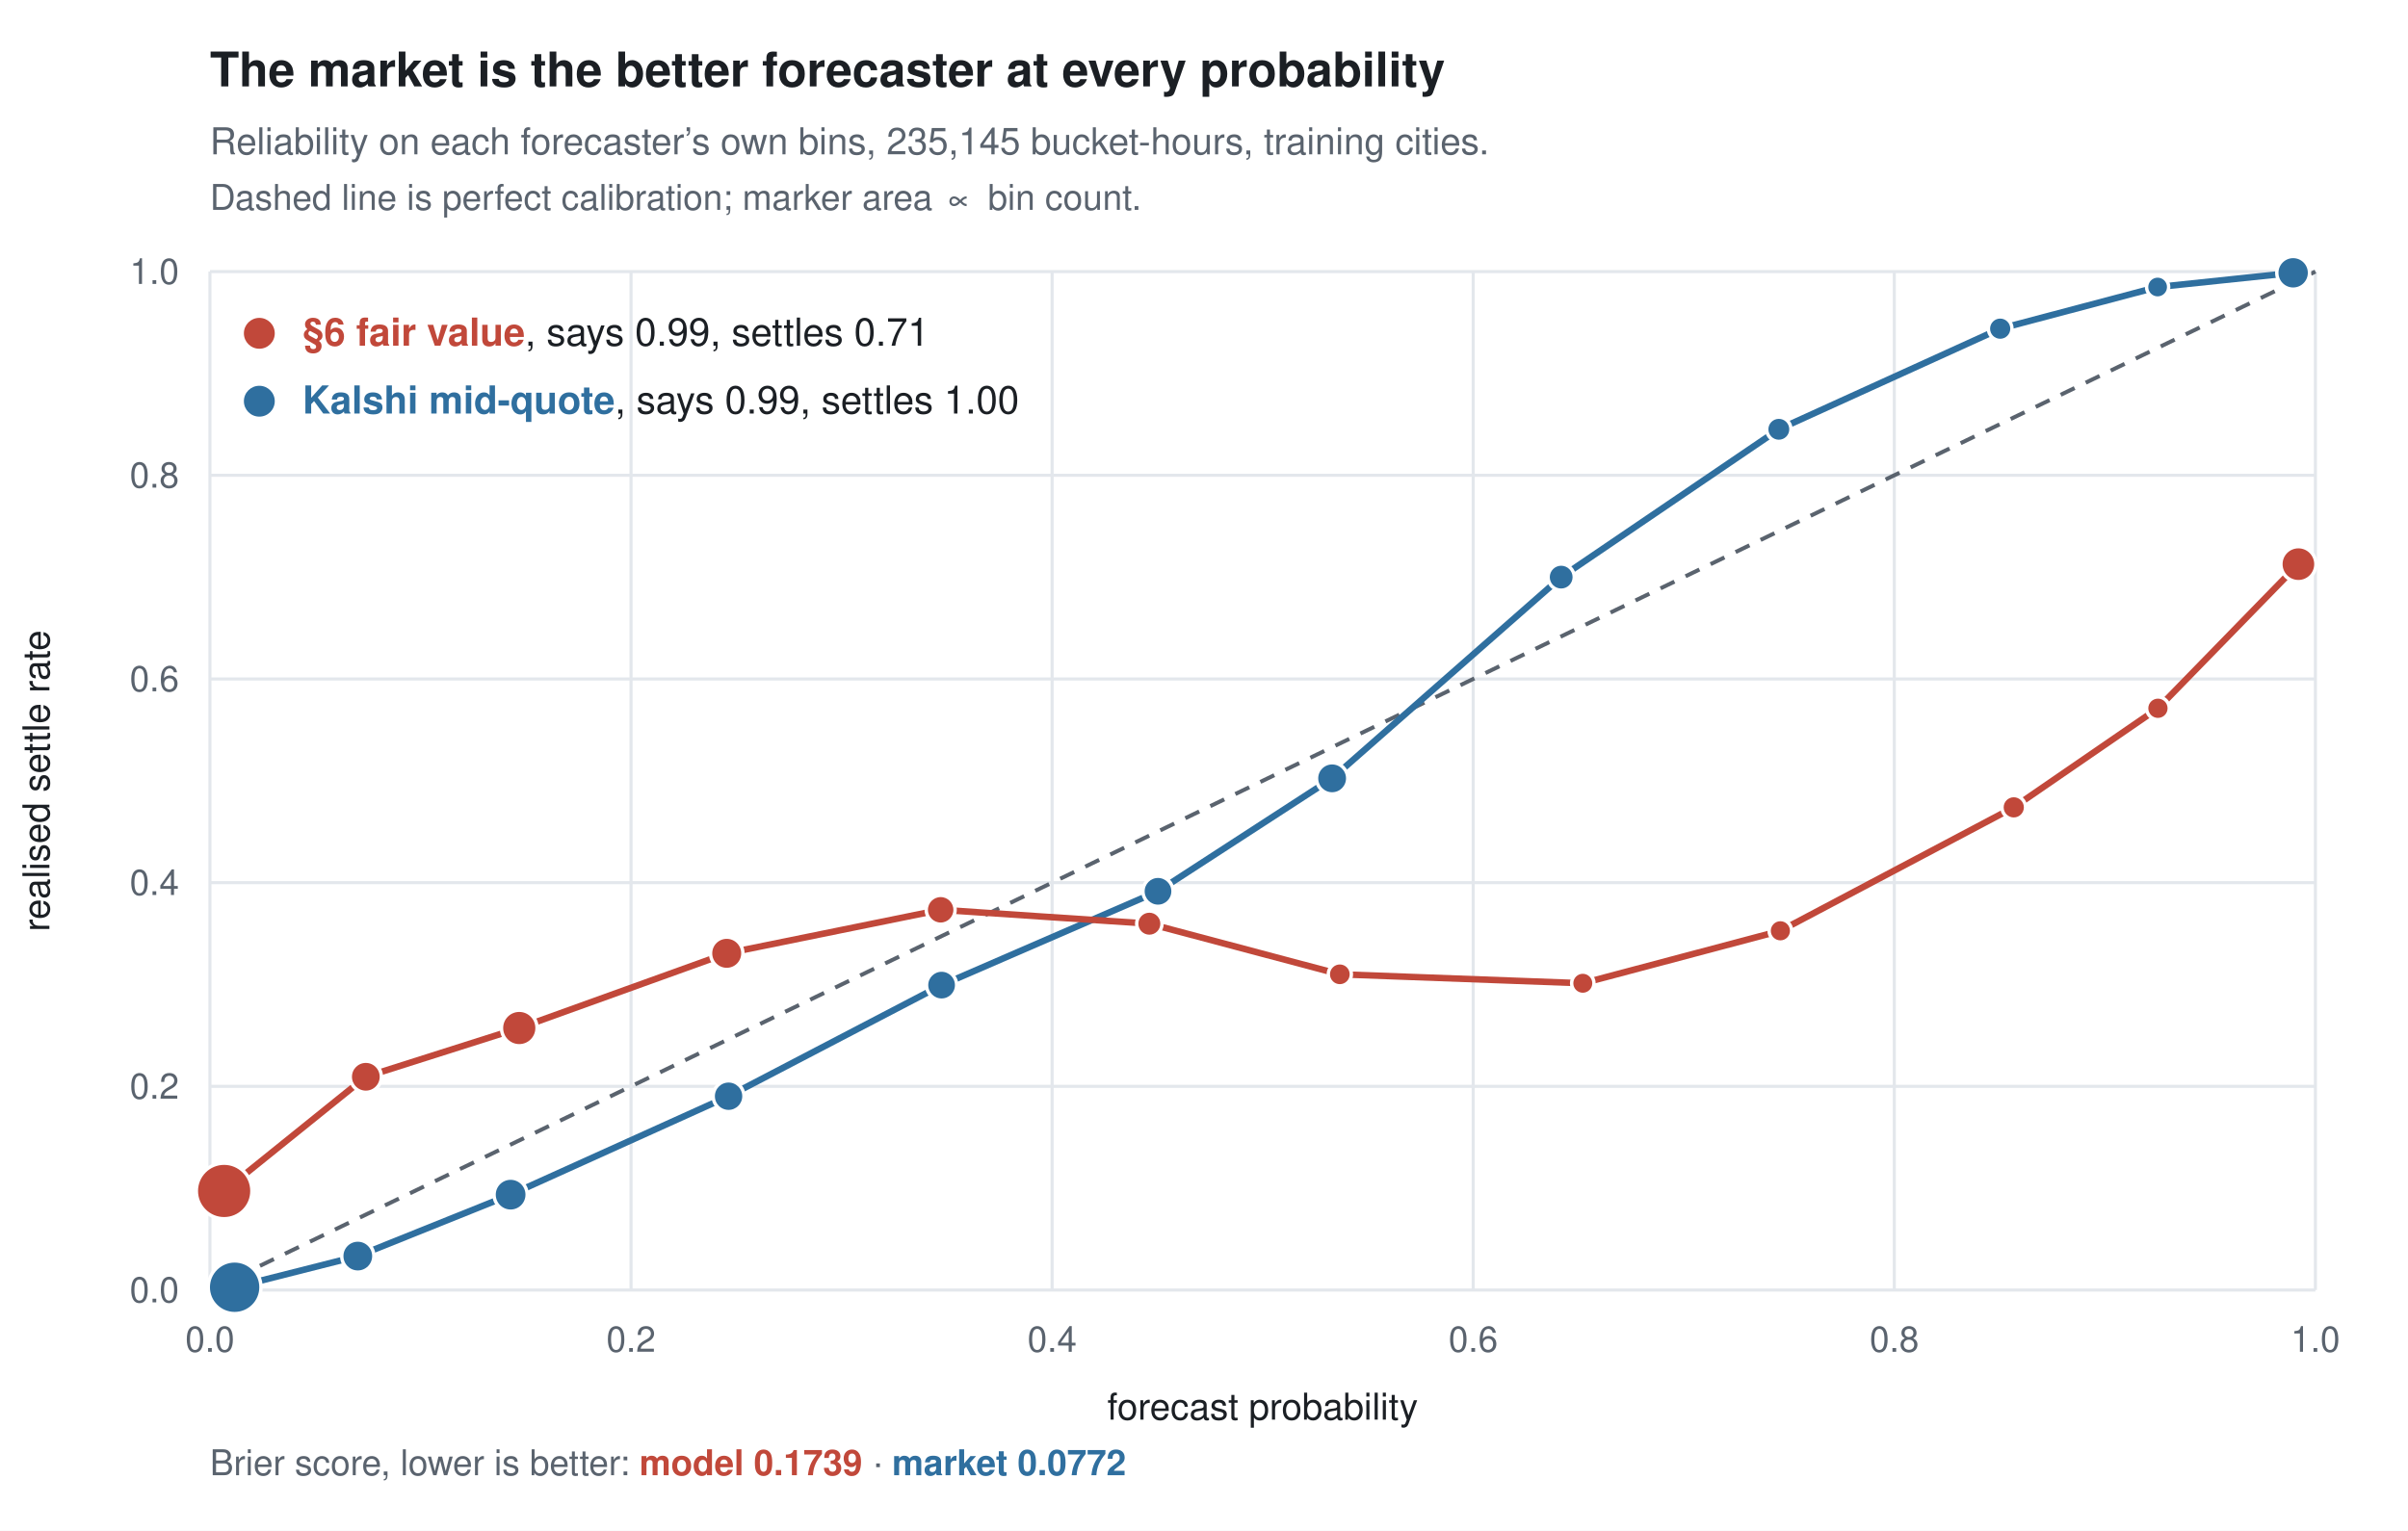
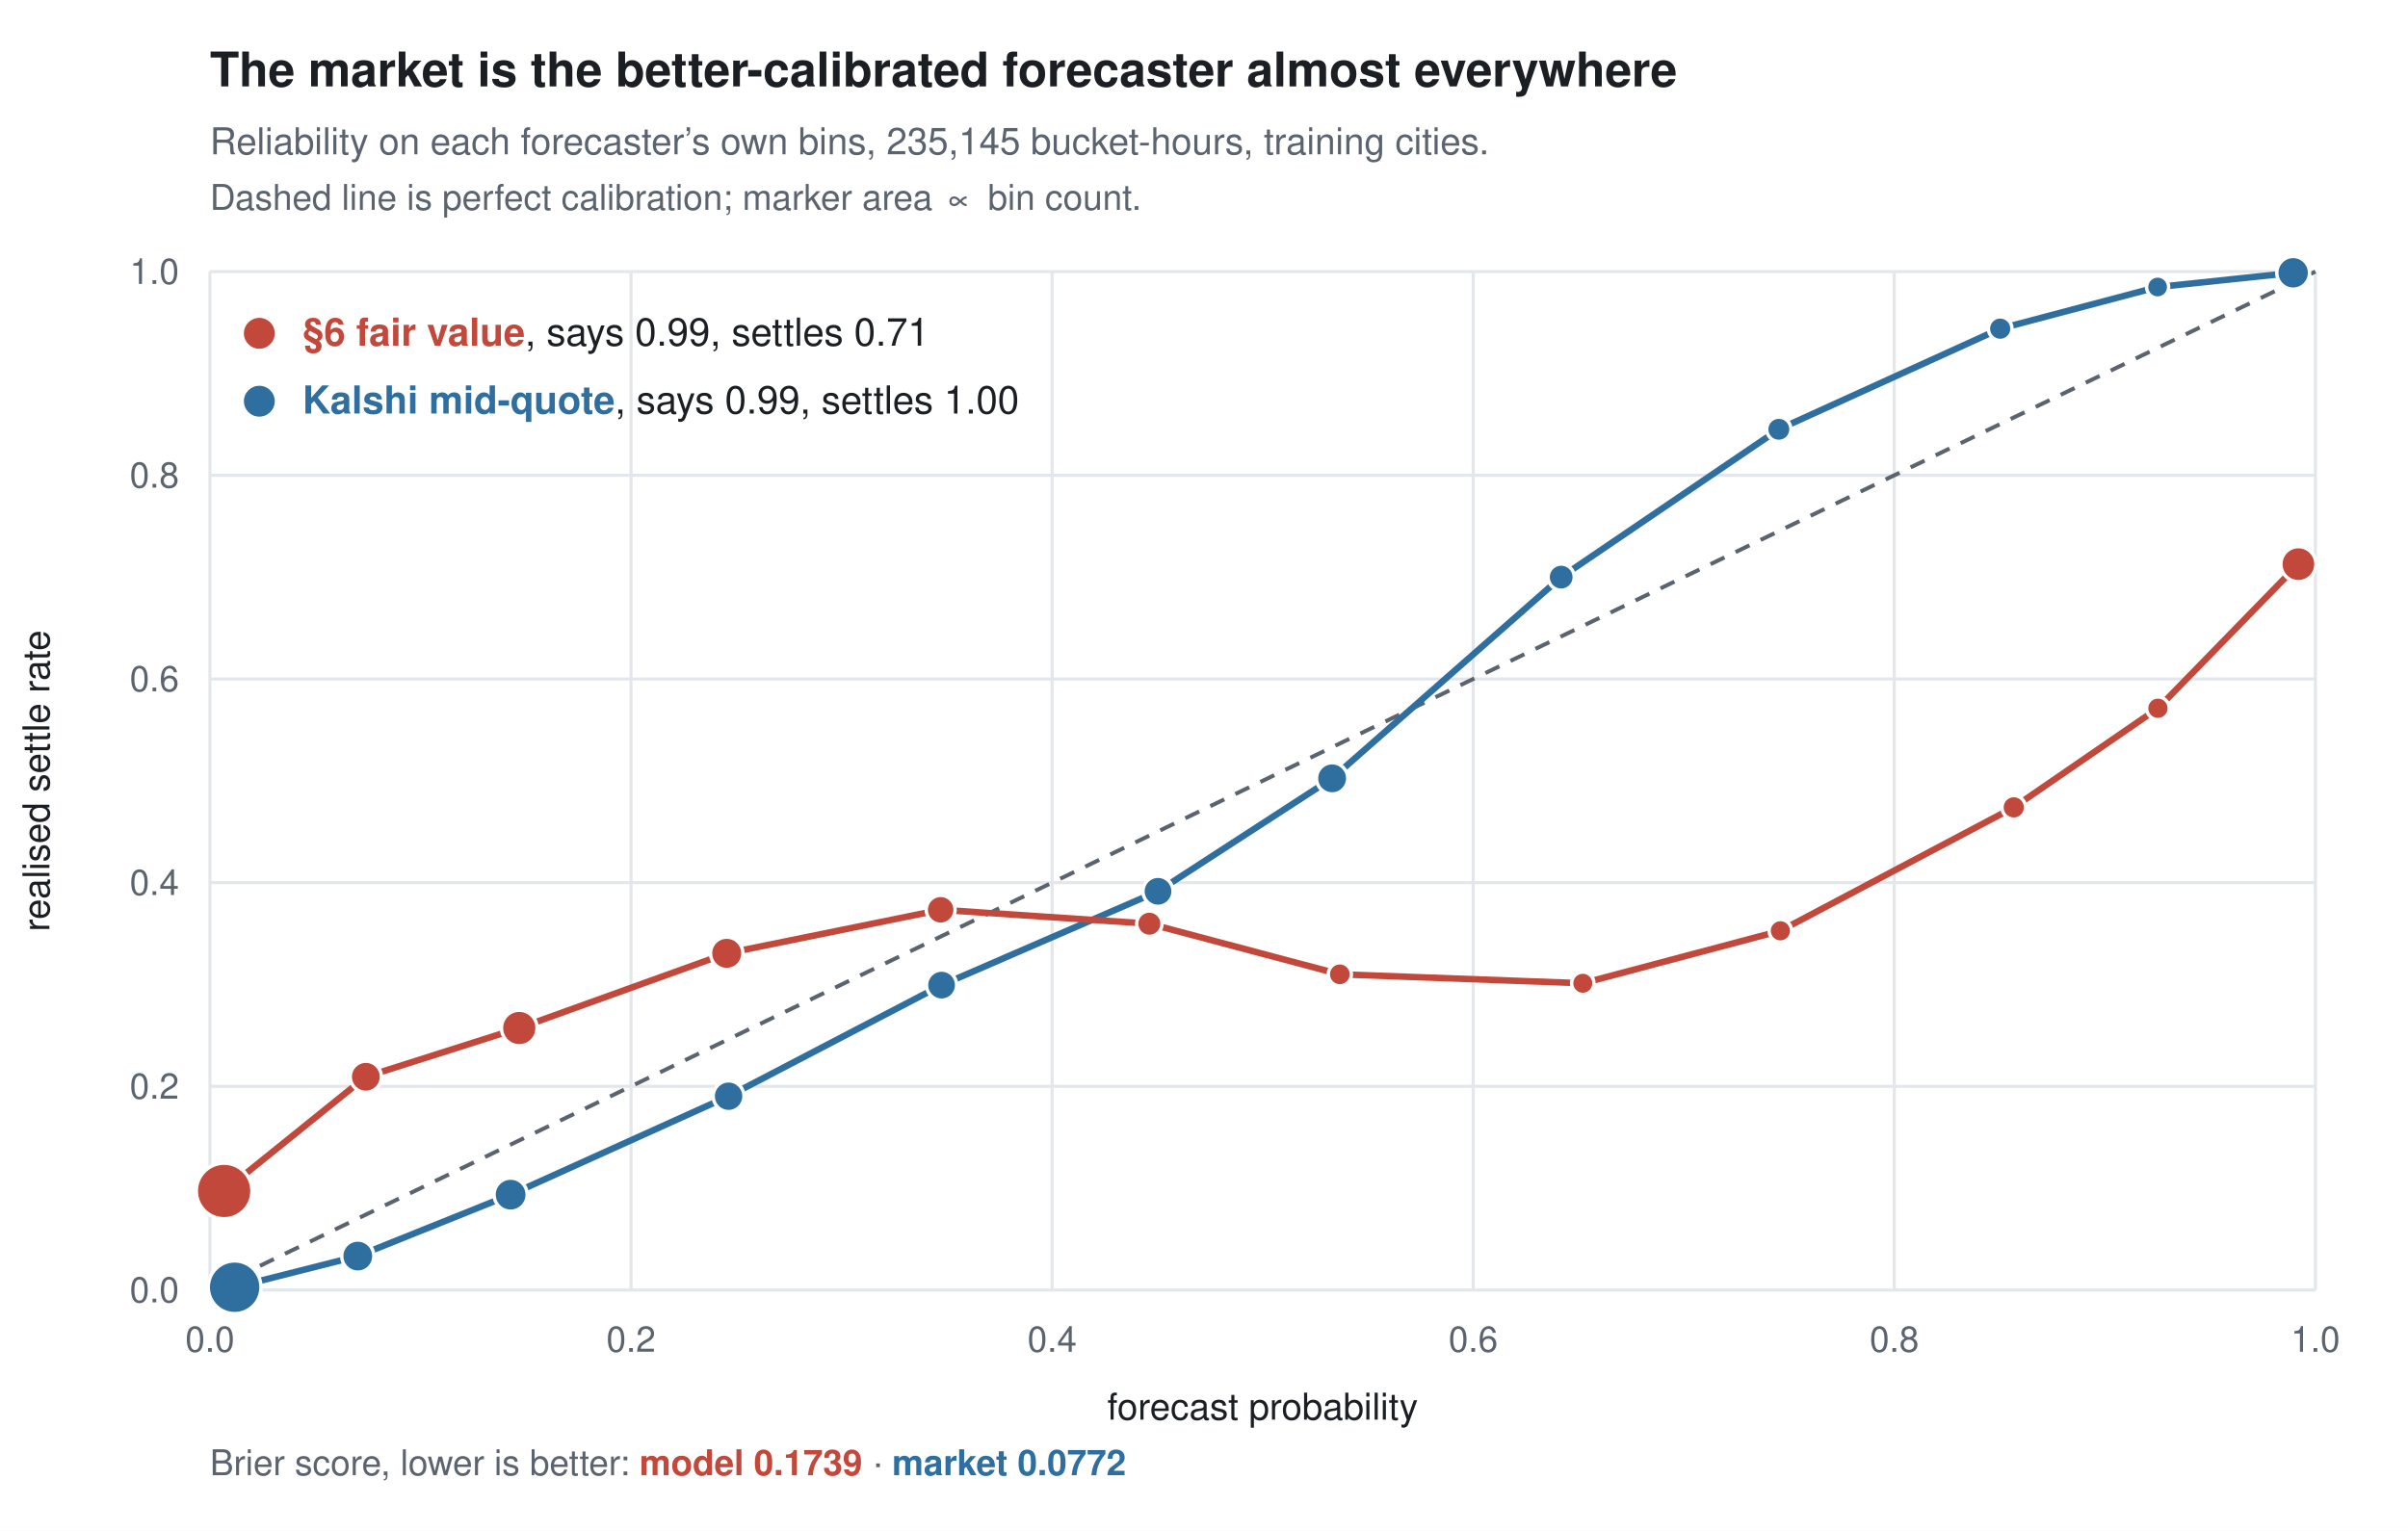
<svg xmlns="http://www.w3.org/2000/svg" viewBox="0 0 780 496" width="780" height="496" font-family="-apple-system,BlinkMacSystemFont,Segoe UI,Helvetica,Arial,sans-serif">
  <rect width="780" height="496" fill="#ffffff" />
  <line x1="68.0" y1="88" x2="68.0" y2="418" stroke="#e3e7ec" stroke-width="1" />
  <line x1="68" y1="418.0" x2="750" y2="418.0" stroke="#e3e7ec" stroke-width="1" />
  <text x="68.0" y="438" font-size="11.5" fill="#5a636e" text-anchor="middle">0.0</text>
  <text x="58" y="422.0" font-size="11.5" fill="#5a636e" text-anchor="end">0.0</text>
  <line x1="204.4" y1="88" x2="204.4" y2="418" stroke="#e3e7ec" stroke-width="1" />
  <line x1="68" y1="352.0" x2="750" y2="352.0" stroke="#e3e7ec" stroke-width="1" />
  <text x="204.4" y="438" font-size="11.5" fill="#5a636e" text-anchor="middle">0.2</text>
  <text x="58" y="356.0" font-size="11.5" fill="#5a636e" text-anchor="end">0.2</text>
  <line x1="340.8" y1="88" x2="340.8" y2="418" stroke="#e3e7ec" stroke-width="1" />
  <line x1="68" y1="286.0" x2="750" y2="286.0" stroke="#e3e7ec" stroke-width="1" />
  <text x="340.8" y="438" font-size="11.5" fill="#5a636e" text-anchor="middle">0.4</text>
  <text x="58" y="290.0" font-size="11.5" fill="#5a636e" text-anchor="end">0.4</text>
  <line x1="477.2" y1="88" x2="477.2" y2="418" stroke="#e3e7ec" stroke-width="1" />
  <line x1="68" y1="220.0" x2="750" y2="220.0" stroke="#e3e7ec" stroke-width="1" />
  <text x="477.2" y="438" font-size="11.5" fill="#5a636e" text-anchor="middle">0.6</text>
  <text x="58" y="224.0" font-size="11.5" fill="#5a636e" text-anchor="end">0.6</text>
  <line x1="613.6" y1="88" x2="613.6" y2="418" stroke="#e3e7ec" stroke-width="1" />
  <line x1="68" y1="154.0" x2="750" y2="154.0" stroke="#e3e7ec" stroke-width="1" />
  <text x="613.6" y="438" font-size="11.5" fill="#5a636e" text-anchor="middle">0.8</text>
  <text x="58" y="158.0" font-size="11.5" fill="#5a636e" text-anchor="end">0.8</text>
  <line x1="750.0" y1="88" x2="750.0" y2="418" stroke="#e3e7ec" stroke-width="1" />
  <line x1="68" y1="88.0" x2="750" y2="88.0" stroke="#e3e7ec" stroke-width="1" />
  <text x="750.0" y="438" font-size="11.5" fill="#5a636e" text-anchor="middle">1.0</text>
  <text x="58" y="92.0" font-size="11.5" fill="#5a636e" text-anchor="end">1.0</text>
  <line x1="68.0" y1="418.0" x2="750.0" y2="88.0" stroke="#5a636e" stroke-width="1.3" stroke-dasharray="5 4" />
  <path d="M76.0,417.1 L115.9,407.0 L165.4,387.1 L236.0,355.2 L305.0,319.2 L375.1,288.8 L431.5,252.2 L505.7,187.0 L576.2,139.1 L647.9,106.5 L698.9,93.0 L742.8,88.4" fill="none" stroke="#2f6f9f" stroke-width="2.1" stroke-linejoin="round" stroke-linecap="round" />
  <circle cx="76.0" cy="417.1" r="8.54" fill="#2f6f9f" stroke="#ffffff" stroke-width="1.1" />
  <circle cx="115.9" cy="407.0" r="5.20" fill="#2f6f9f" stroke="#ffffff" stroke-width="1.1" />
  <circle cx="165.4" cy="387.1" r="5.36" fill="#2f6f9f" stroke="#ffffff" stroke-width="1.1" />
  <circle cx="236.0" cy="355.2" r="4.98" fill="#2f6f9f" stroke="#ffffff" stroke-width="1.1" />
  <circle cx="305.0" cy="319.2" r="4.87" fill="#2f6f9f" stroke="#ffffff" stroke-width="1.1" />
  <circle cx="375.1" cy="288.8" r="4.87" fill="#2f6f9f" stroke="#ffffff" stroke-width="1.1" />
  <circle cx="431.5" cy="252.2" r="5.05" fill="#2f6f9f" stroke="#ffffff" stroke-width="1.1" />
  <circle cx="505.7" cy="187.0" r="4.24" fill="#2f6f9f" stroke="#ffffff" stroke-width="1.1" />
  <circle cx="576.2" cy="139.1" r="3.93" fill="#2f6f9f" stroke="#ffffff" stroke-width="1.1" />
  <circle cx="647.9" cy="106.5" r="3.82" fill="#2f6f9f" stroke="#ffffff" stroke-width="1.1" />
  <circle cx="698.9" cy="93.0" r="3.58" fill="#2f6f9f" stroke="#ffffff" stroke-width="1.1" />
  <circle cx="742.8" cy="88.4" r="5.30" fill="#2f6f9f" stroke="#ffffff" stroke-width="1.1" />
  <path d="M72.6,385.9 L118.5,348.9 L168.2,333.1 L235.4,308.9 L304.7,294.8 L372.3,299.3 L434.0,315.7 L512.7,318.6 L576.7,301.6 L652.3,261.6 L699.0,229.5 L744.5,182.8" fill="none" stroke="#c1483a" stroke-width="2.1" stroke-linejoin="round" stroke-linecap="round" />
  <circle cx="72.6" cy="385.9" r="9.00" fill="#c1483a" stroke="#ffffff" stroke-width="1.1" />
  <circle cx="118.5" cy="348.9" r="5.04" fill="#c1483a" stroke="#ffffff" stroke-width="1.1" />
  <circle cx="168.2" cy="333.1" r="5.76" fill="#c1483a" stroke="#ffffff" stroke-width="1.1" />
  <circle cx="235.4" cy="308.9" r="5.24" fill="#c1483a" stroke="#ffffff" stroke-width="1.1" />
  <circle cx="304.7" cy="294.8" r="4.67" fill="#c1483a" stroke="#ffffff" stroke-width="1.1" />
  <circle cx="372.3" cy="299.3" r="4.11" fill="#c1483a" stroke="#ffffff" stroke-width="1.1" />
  <circle cx="434.0" cy="315.7" r="3.74" fill="#c1483a" stroke="#ffffff" stroke-width="1.1" />
  <circle cx="512.7" cy="318.6" r="3.62" fill="#c1483a" stroke="#ffffff" stroke-width="1.1" />
  <circle cx="576.7" cy="301.6" r="3.65" fill="#c1483a" stroke="#ffffff" stroke-width="1.1" />
  <circle cx="652.3" cy="261.6" r="3.82" fill="#c1483a" stroke="#ffffff" stroke-width="1.1" />
  <circle cx="699.0" cy="229.5" r="3.67" fill="#c1483a" stroke="#ffffff" stroke-width="1.1" />
  <circle cx="744.5" cy="182.8" r="5.67" fill="#c1483a" stroke="#ffffff" stroke-width="1.1" />
-   <text x="68" y="28" font-size="15.5" font-weight="600" fill="#1b1f24">The market is the better forecaster at every probability</text>
+   <text x="68" y="28" font-size="15.5" font-weight="600" fill="#1b1f24">The market is the better-calibrated forecaster almost everywhere</text>
  <text x="68" y="50" font-size="12" fill="#5a636e">Reliability on each forecaster’s own bins, 235,145 bucket-hours, training cities.</text>
  <text x="68" y="68" font-size="11.5" fill="#5a636e">Dashed line is perfect calibration; marker area ∝ bin count.</text>
  <circle cx="84" cy="108.0" r="5" fill="#c1483a" />
  <text x="98" y="112.0" font-size="12.5" fill="#1b1f24">
    <tspan fill="#c1483a" font-weight="600">§6 fair value</tspan>, says 0.99, settles 0.71</text>
  <circle cx="84" cy="130.0" r="5" fill="#2f6f9f" />
  <text x="98" y="134.0" font-size="12.5" fill="#1b1f24">
    <tspan fill="#2f6f9f" font-weight="600">Kalshi mid-quote</tspan>, says 0.99, settles 1.00</text>
  <text x="68" y="478" font-size="11.5" fill="#5a636e">Brier score, lower is better: <tspan fill="#c1483a" font-weight="600">model 0.1739</tspan> · <tspan fill="#2f6f9f" font-weight="600">market 0.0772</tspan>
  </text>
  <text x="409" y="460" font-size="12" fill="#1b1f24" text-anchor="middle">forecast probability</text>
  <text x="16" y="253" font-size="12" fill="#1b1f24" text-anchor="middle" transform="rotate(-90 16 253)">realised settle rate</text>
</svg>
